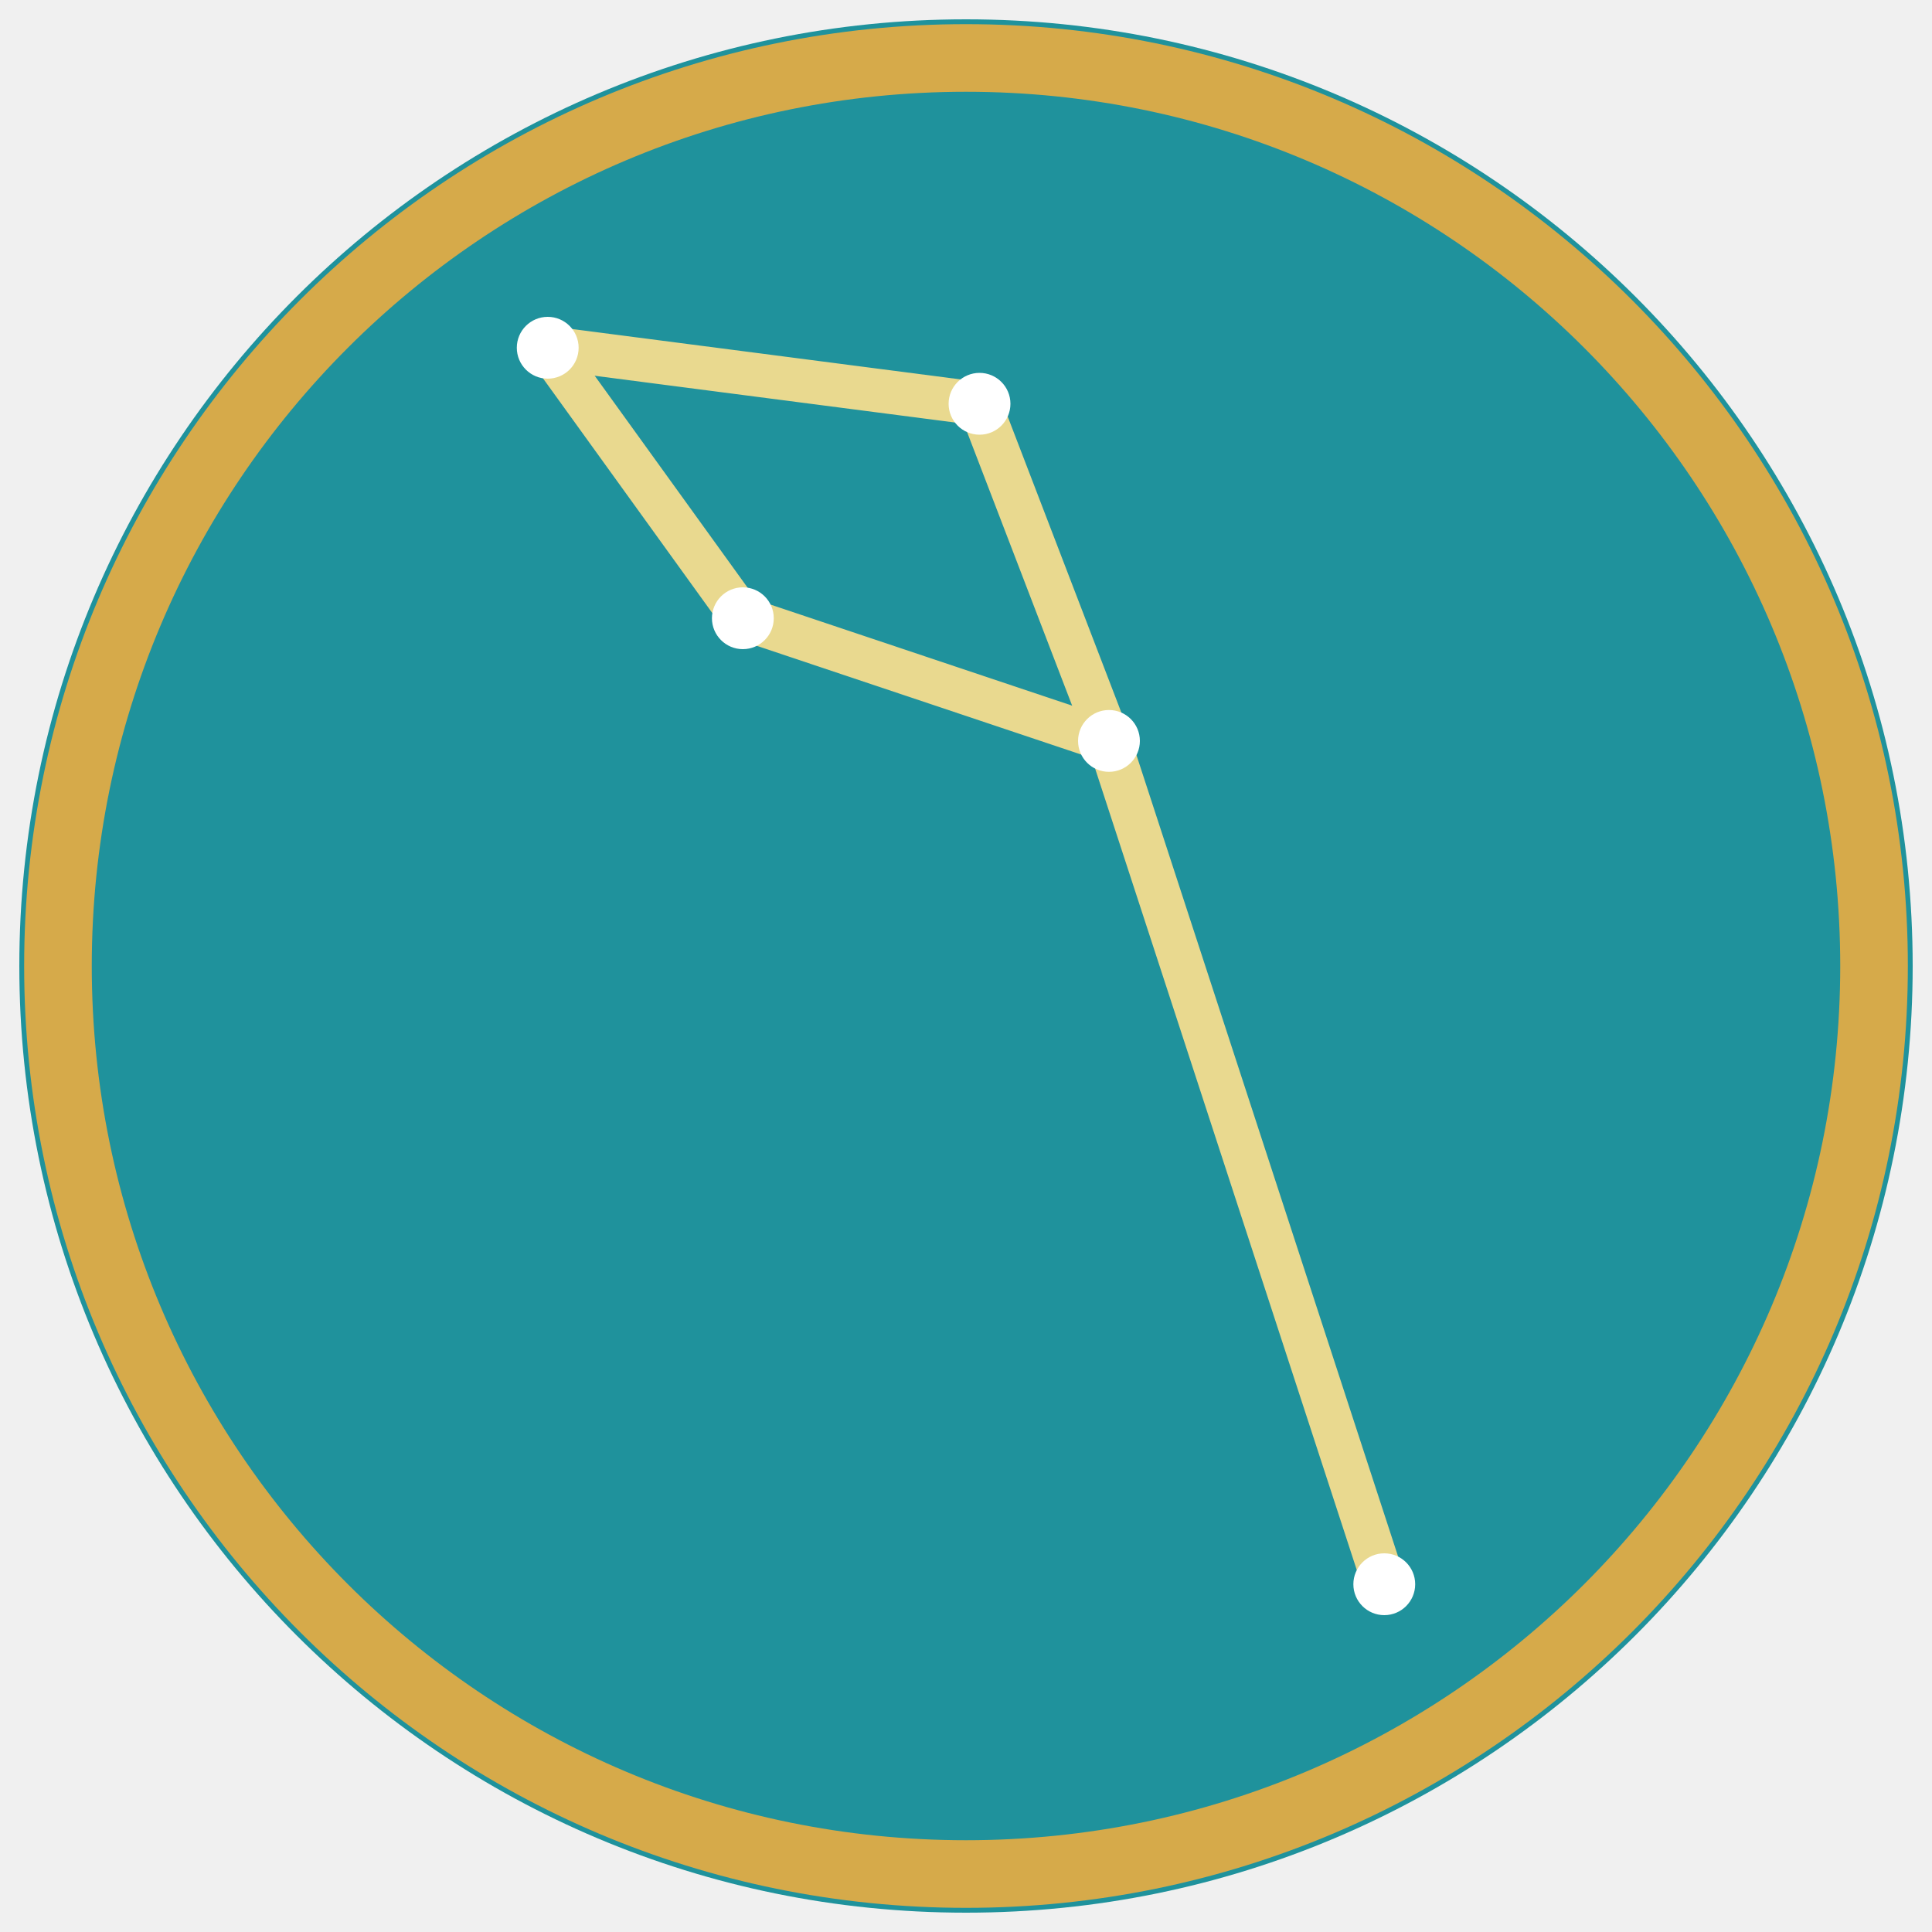
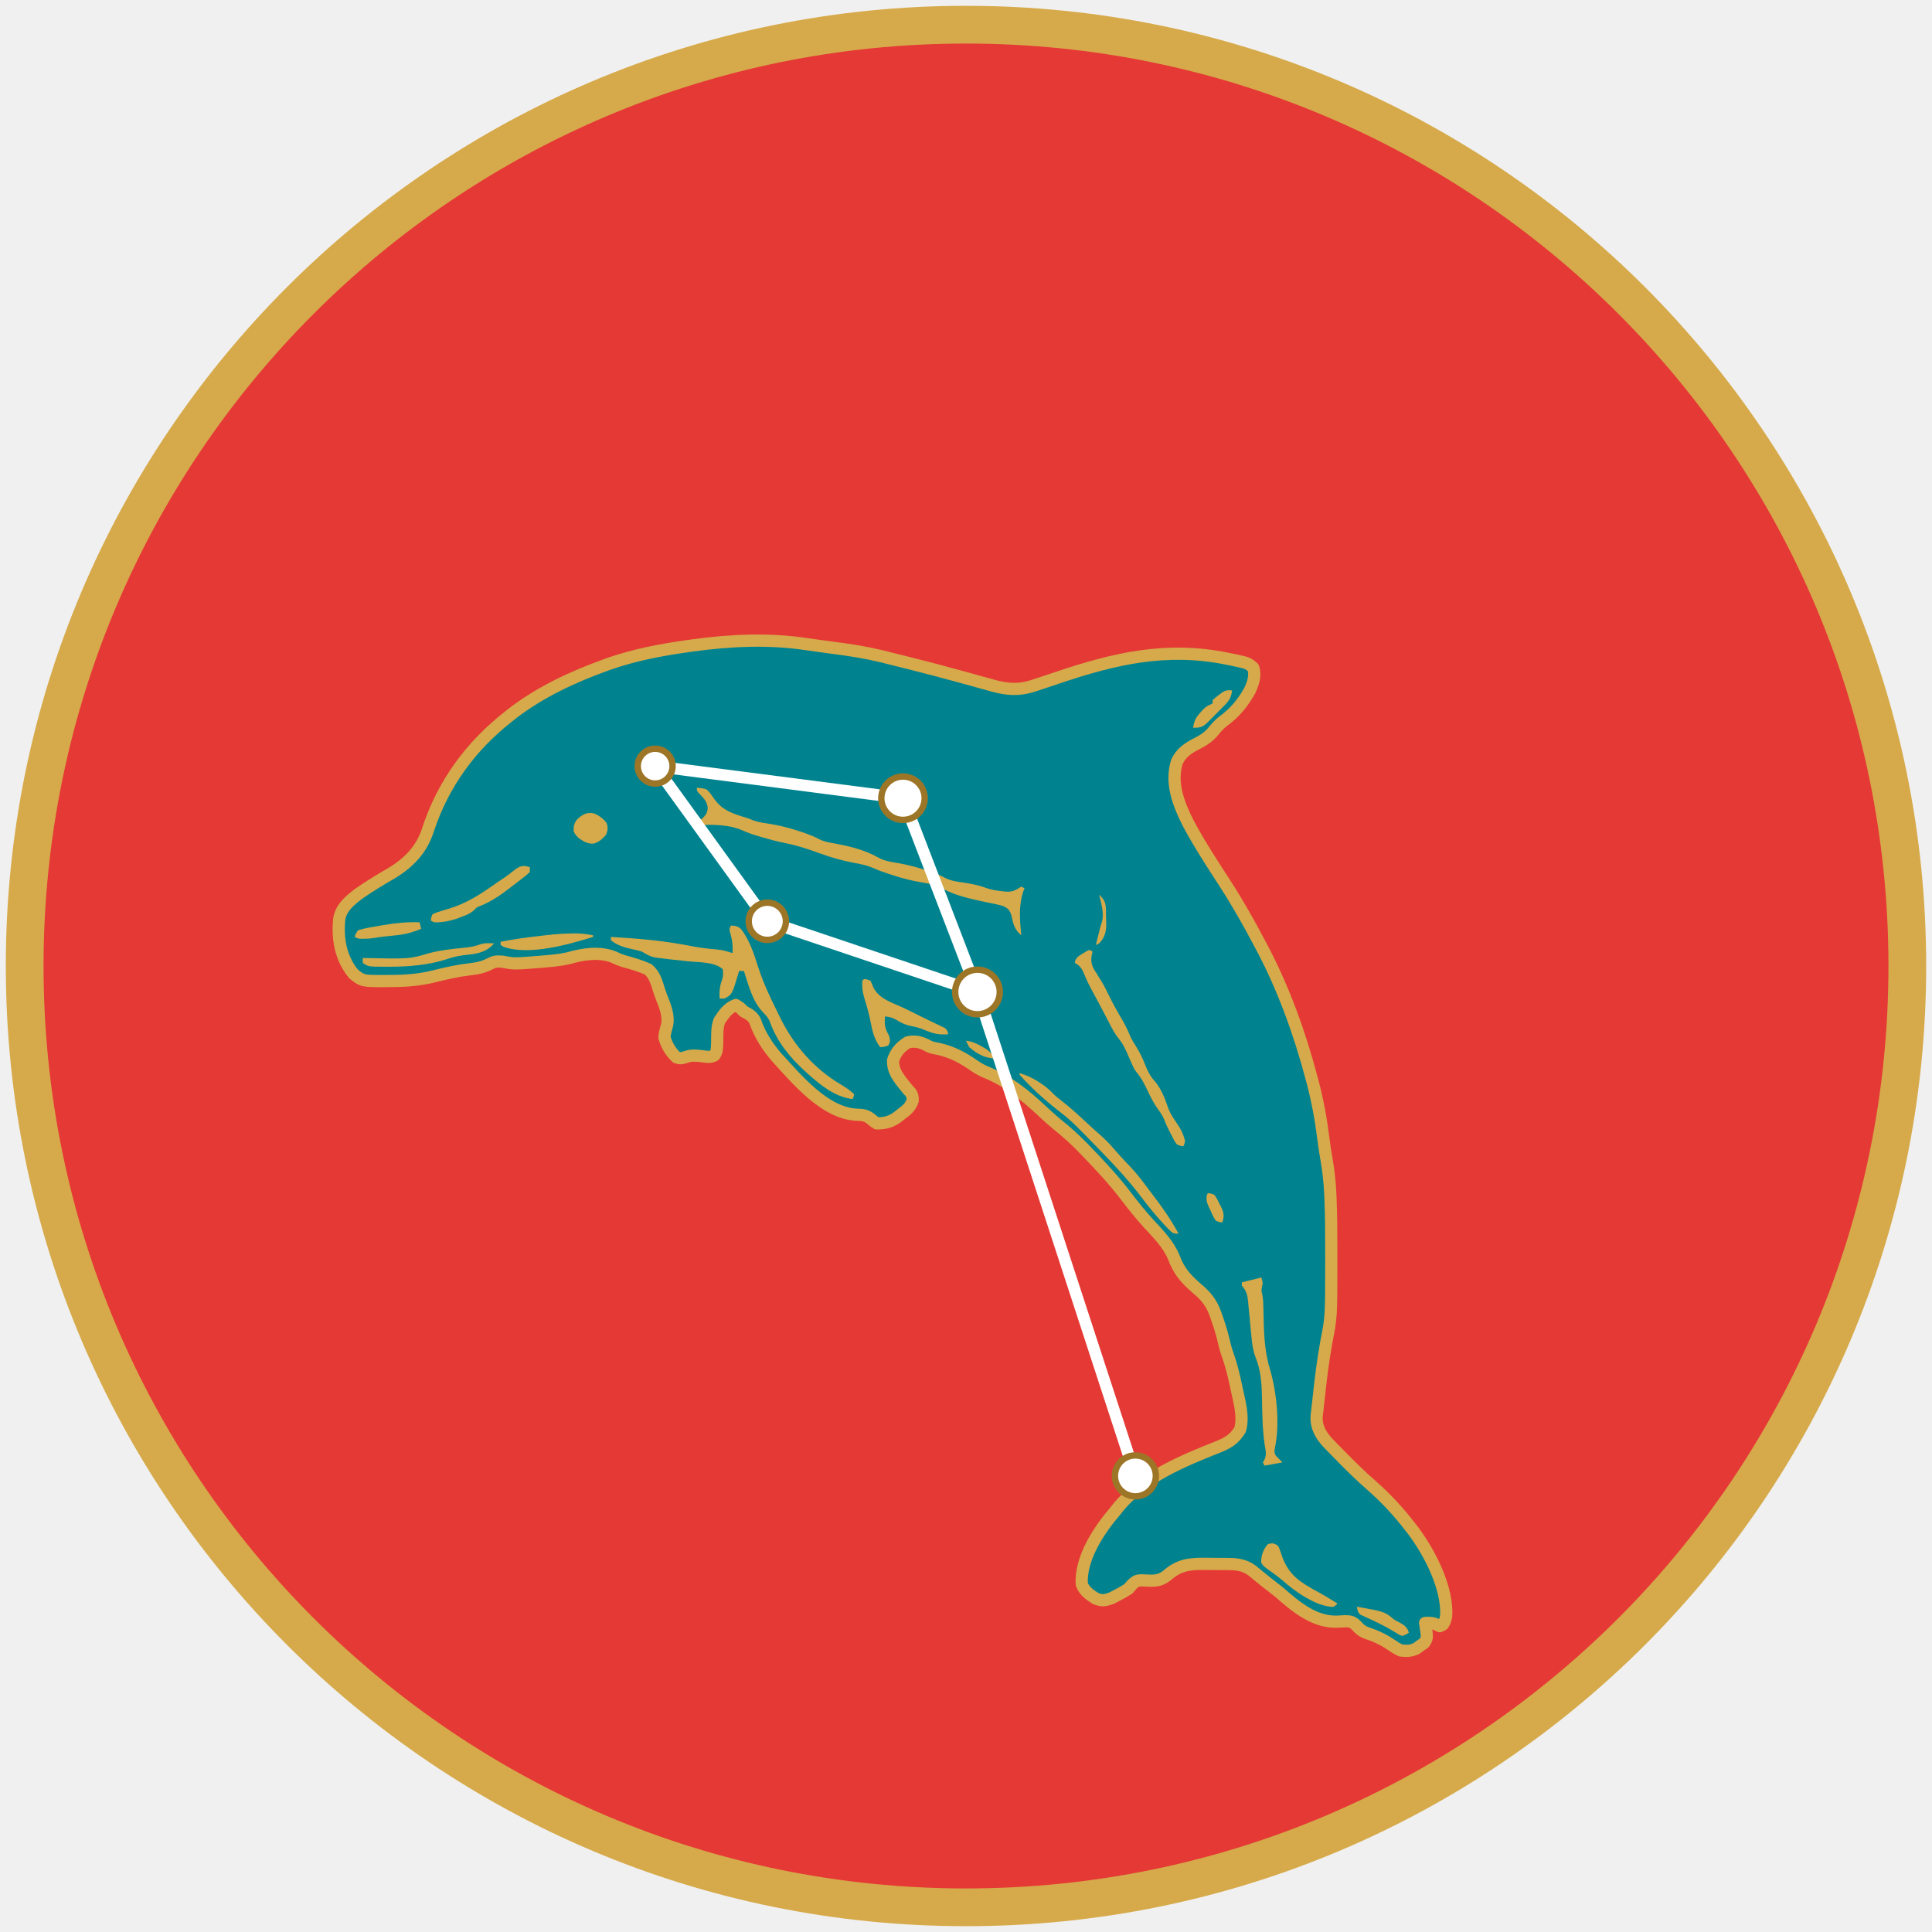
- <svg xmlns="http://www.w3.org/2000/svg" viewBox="0 0 200 200" role="img" aria-label="Aqua Delphinus mission mark">
-   <circle cx="100" cy="100" r="98" fill="#1f929c" />
-   <circle cx="100" cy="100" r="94" fill="none" stroke="#d6aa4a" stroke-width="7" />
-   <g stroke="#f3dc8f" stroke-width="4.5" stroke-linecap="round" opacity="0.95">
-     <line x1="143.3" y1="164.0" x2="114.8" y2="76.7" />
-     <line x1="114.8" y1="76.7" x2="101.4" y2="41.8" />
-     <line x1="101.4" y1="41.8" x2="56.7" y2="36.0" />
-     <line x1="56.7" y1="36.0" x2="76.9" y2="64.0" />
-     <line x1="76.9" y1="64.0" x2="114.8" y2="76.7" />
+ <svg xmlns="http://www.w3.org/2000/svg" viewBox="16.729 16.729 66.542 66.542" role="img" aria-label="Aqua Delphinus mission image">
+   <defs>
+     <clipPath id="mi-aqua-delphinus">
+       <circle cx="50.0" cy="50.0" r="32.671" />
+     </clipPath>
+   </defs>
+   <g clip-path="url(#mi-aqua-delphinus)">
+     <g>
+       <path fill-rule="evenodd" fill="#d6aa4a" d="M43.800 1.750 a6.2 6.2 0 1 0 12.4 0 a6.2 6.2 0 1 0 -12.4 0 Z M46.600 1.750 a3.4 3.4 0 1 1 6.8 0 a3.4 3.4 0 1 1 -6.8 0 Z" />
+       <path fill="#d6aa4a" d="M 44.207 3.960 L 44.252 4.095 L 44.285 4.233 L 44.305 4.374 L 44.312 4.516 L 44.307 4.658 L 44.290 4.799 L 44.260 4.937 L 44.217 5.073 L 44.163 5.204 L 44.098 5.330 L 44.021 5.450 L 43.935 5.563 L 43.838 5.667 L 43.733 5.762 L 43.620 5.848 L 43.499 5.923 L 43.373 5.988 L 43.241 6.041 L 43.105 6.081 L 42.966 6.110 L 42.966 6.110 L 43.082 6.092 L 43.199 6.073 L 43.315 6.056 L 43.432 6.038 L 43.549 6.021 L 43.665 6.004 L 43.782 5.987 L 43.899 5.971 L 44.016 5.955 L 44.133 5.939 L 44.250 5.923 L 44.367 5.908 L 44.484 5.894 L 44.601 5.879 L 44.718 5.865 L 44.835 5.851 L 44.953 5.837 L 45.070 5.824 L 45.187 5.811 L 45.304 5.799 L 45.304 5.799 L 45.235 5.717 L 45.167 5.633 L 45.100 5.549 L 45.035 5.463 L 44.971 5.377 L 44.909 5.289 L 44.848 5.200 L 44.789 5.110 L 44.732 5.019 L 44.676 4.927 L 44.622 4.834 L 44.569 4.740 L 44.518 4.646 L 44.468 4.550 L 44.421 4.454 L 44.374 4.356 L 44.330 4.258 L 44.287 4.160 L 44.246 4.060 L 44.207 3.960 Z M 55.793 3.960 L 55.748 4.095 L 55.715 4.233 L 55.695 4.374 L 55.688 4.516 L 55.693 4.658 L 55.710 4.799 L 55.740 4.937 L 55.783 5.073 L 55.837 5.204 L 55.902 5.330 L 55.979 5.450 L 56.065 5.563 L 56.162 5.667 L 56.267 5.762 L 56.380 5.848 L 56.501 5.923 L 56.627 5.988 L 56.759 6.041 L 56.895 6.081 L 57.034 6.110 L 57.034 6.110 L 56.918 6.092 L 56.801 6.073 L 56.685 6.056 L 56.568 6.038 L 56.451 6.021 L 56.335 6.004 L 56.218 5.987 L 56.101 5.971 L 55.984 5.955 L 55.867 5.939 L 55.750 5.923 L 55.633 5.908 L 55.516 5.894 L 55.399 5.879 L 55.282 5.865 L 55.165 5.851 L 55.047 5.837 L 54.930 5.824 L 54.813 5.811 L 54.696 5.799 L 54.696 5.799 L 54.765 5.717 L 54.833 5.633 L 54.900 5.549 L 54.965 5.463 L 55.029 5.377 L 55.091 5.289 L 55.152 5.200 L 55.211 5.110 L 55.268 5.019 L 55.324 4.927 L 55.378 4.834 L 55.431 4.740 L 55.482 4.646 L 55.532 4.550 L 55.579 4.454 L 55.626 4.356 L 55.670 4.258 L 55.713 4.160 L 55.754 4.060 L 55.793 3.960 Z" />
+       <circle cx="50.0" cy="50.0" r="44.45" fill="#d6aa4a" />
+       <circle cx="50.0" cy="50.0" r="40.894" fill="#00838f" />
+       <circle cx="50.0" cy="50.0" r="32.671" fill="#d6aa4a" />
+       <circle cx="50.0" cy="50.0" r="32.004" fill="#e53935" />
+     </g>
+     <defs>
+       <clipPath id="field">
+         <circle cx="50.0" cy="50.0" r="31.804" />
+       </clipPath>
+       <path id="topArc" d="M13.800 50.000 A36.200 36.200 0 0 1 86.200 50.000" fill="none" />
+       <path id="botArc" d="M11.950 50.000 A38.050 38.050 0 0 0 88.050 50.000" fill="none" />
+     </defs>
+     <g clip-path="url(#field)">
+       <g transform="translate(17.996 17.996) scale(0.05586)" fill="#00838f" fill-rule="evenodd" stroke="#d6aa4a" stroke-width="7.52" stroke-linejoin="round">
+         <path d="M0 0 C2.93 0.44 5.87 0.83 8.8 1.22 C11.89 1.63 14.98 2.05 18.06 2.47 C19.59 2.68 21.11 2.89 22.64 3.09 C33.25 4.52 43.43 6.66 53.77 9.42 C56.38 10.07 58.98 10.71 61.59 11.35 C73.18 14.25 84.74 17.29 96.25 20.48 C96.9 20.66 97.55 20.84 98.22 21.02 C101.48 21.92 104.73 22.83 107.99 23.74 C108.59 23.9 108.59 23.9 111.61 24.74 C112.68 25.04 113.75 25.34 114.85 25.65 C123.11 27.82 130.28 28.4 138.52 25.76 C139.1 25.58 139.1 25.58 141.99 24.66 C146.04 23.33 150.08 21.97 154.12 20.61 C189.6 8.64 221.37 1.32 258.65 8.85 C259.68 9.06 260.71 9.26 261.77 9.47 C271.44 11.53 271.44 11.53 274.77 14.42 C276.43 19.17 274.77 24.04 272.71 28.42 C268.31 36.37 263.31 42.31 255.96 47.66 C253.73 49.45 252.07 51.32 250.27 53.54 C247.25 57.18 244.17 59.13 239.98 61.27 C234.68 64.02 230.34 66.85 227.77 72.42 C223.62 85.66 228.85 98.7 234.77 110.42 C241.72 123.4 249.8 135.73 257.79 148.08 C265.39 159.88 272.23 172 278.77 184.42 C279.14 185.11 279.52 185.81 279.9 186.53 C293.46 212.1 303.36 239.48 310.77 267.42 C311 268.28 311.23 269.14 311.47 270.03 C314.51 281.64 316.62 293.17 318.09 305.08 C318.6 309.23 319.25 313.34 319.97 317.46 C321.25 324.83 322.05 332.09 322.35 339.57 C322.39 340.52 322.43 341.46 322.47 342.44 C322.86 352.15 322.93 361.86 322.9 371.57 C322.9 374.48 322.9 377.39 322.91 380.29 C322.93 414.71 322.93 414.71 319.9 430.1 C317.77 441.87 316.32 453.67 315.08 465.56 C314.88 467.45 314.66 469.34 314.44 471.23 C314.34 472.11 314.24 472.99 314.14 473.89 C314.05 474.66 313.95 475.43 313.86 476.21 C313.61 482.64 316.34 487.26 320.46 491.98 C322.21 493.81 323.98 495.62 325.77 497.42 C327.06 498.73 328.35 500.05 329.64 501.36 C335.56 507.36 341.49 513.23 347.87 518.74 C356.68 526.48 364.66 535.1 371.77 544.42 C372.38 545.19 372.98 545.96 373.6 546.76 C383.81 560.52 394.83 581.81 393.77 599.42 C392.96 602.48 392.96 602.48 391.77 604.42 C391.11 604.75 390.45 605.08 389.77 605.42 C389.18 605.11 388.58 604.8 387.96 604.48 C385.39 603.23 383.6 603.34 380.77 603.42 C380.89 604.09 381.01 604.77 381.13 605.46 C382.19 612.79 382.19 612.79 380.15 615.85 C379.37 616.37 378.58 616.88 377.77 617.42 C377.01 617.99 376.25 618.57 375.46 619.17 C371.95 620.8 369.63 620.74 365.77 620.42 C362.63 618.81 362.63 618.81 359.52 616.67 C354.58 613.37 349.83 611.22 344.17 609.42 C341.59 608.34 340.44 607.22 338.59 605.17 C336.04 602.71 335.01 602.42 331.39 602.35 C330.07 602.43 328.75 602.52 327.4 602.6 C312.84 603.44 301.18 593.58 290.77 584.42 C289.26 583.22 287.74 582.03 286.21 580.85 C283.83 579.03 281.49 577.18 279.17 575.27 C278.3 574.56 277.42 573.84 276.52 573.1 C275.74 572.45 274.95 571.79 274.13 571.11 C269.32 567.65 264.94 567.1 259.13 567.08 C258.4 567.07 257.67 567.07 256.92 567.06 C255.38 567.05 253.85 567.04 252.31 567.04 C249.98 567.04 247.65 567 245.32 566.97 C235.77 566.89 229.11 567.51 221.71 574.1 C217.74 577.23 214.5 577.57 209.5 577.29 C203.3 576.97 203.3 576.97 200.15 579.67 C199.37 580.57 198.58 581.48 197.77 582.42 C195.44 583.89 193.22 585.18 190.77 586.42 C189.6 587.01 188.42 587.61 187.21 588.23 C183.24 589.6 181.72 589.86 177.77 588.42 C174.07 586.14 170.58 583.7 169.09 579.48 C168.09 563.45 179.92 545.85 189.77 534.42 C190.3 533.74 190.83 533.07 191.38 532.37 C206.64 513.49 231.89 503.3 253.77 494.6 C259.67 492.17 263.31 489.82 266.71 484.23 C269.02 475.93 266.21 466.8 264.46 458.54 C264.24 457.48 264.02 456.42 263.79 455.33 C262.44 449.06 260.87 443.01 258.66 436.98 C257.71 434.23 257.05 431.5 256.4 428.67 C255.19 423.67 253.65 418.87 251.9 414.04 C251.78 413.71 251.78 413.71 251.19 412.02 C248.83 405.7 245.14 401.33 239.9 397.04 C233.26 391.31 228.85 386.27 225.84 377.98 C222.47 369.89 216.19 363.52 210.31 357.19 C205.36 351.77 200.77 346.05 196.33 340.21 C188.78 330.32 180.43 321.35 171.77 312.42 C171.52 312.15 171.52 312.15 170.26 310.84 C165.04 305.39 159.58 300.53 153.69 295.83 C150.44 293.14 147.35 290.3 144.27 287.42 C133.48 277.34 123.27 269.13 109.53 263.6 C106.3 262.21 103.61 260.48 100.77 258.42 C93.49 253.58 86.77 250.49 78.12 248.95 C75.77 248.42 75.77 248.42 72.65 246.79 C68.9 245 65.86 244.55 61.77 245.42 C57.23 248.33 54.52 251.29 52.77 256.42 C52.34 263.84 57.42 268.89 61.77 274.42 C62.07 274.74 62.07 274.74 63.59 276.37 C64.77 278.42 64.77 278.42 64.84 281.33 C63.44 285.38 61.05 287.28 57.71 289.73 C57.16 290.17 56.61 290.61 56.05 291.07 C51.69 294.37 48.26 295.33 42.77 295.42 C41.02 294.32 41.02 294.32 39.52 293.04 C36.36 290.4 34.25 290.13 30.15 290.04 C10.52 289.11 -6.86 267.91 -19.23 254.42 C-25 247.64 -29.37 240.85 -32.31 232.4 C-33.79 229.2 -36.19 228.02 -39.23 226.42 C-40.07 225.61 -40.92 224.81 -41.79 223.98 C-42.19 223.72 -42.19 223.72 -44.23 222.42 C-49.01 224.17 -51.56 227.92 -54.31 232.04 C-55.94 236.27 -55.63 240.82 -55.7 245.3 C-55.9 250.85 -55.9 250.85 -57.4 253.47 C-60.09 254.86 -62.01 254.4 -64.98 253.98 C-68.74 253.54 -71.59 253.22 -75.16 254.54 C-78.23 255.42 -78.23 255.42 -80.85 254.67 C-84.54 251.17 -86.77 247.29 -88.23 242.42 C-88.05 239.96 -87.51 237.91 -86.8 235.56 C-85.11 229.21 -87.93 223.01 -90.19 217.16 C-91.14 214.64 -91.95 212.12 -92.73 209.54 C-93.99 205.8 -95.26 203.14 -98.23 200.42 C-103.21 198.18 -108.38 196.73 -113.64 195.26 C-116.23 194.42 -116.23 194.42 -119.55 192.85 C-128.53 189.35 -138.62 191 -147.63 193.61 C-152.67 194.74 -157.71 195.17 -162.85 195.6 C-163.82 195.69 -164.78 195.77 -165.78 195.86 C-181.03 197.07 -181.03 197.07 -188.29 195.67 C-192.2 195.42 -193.01 195.57 -196.29 197.23 C-200.22 199.19 -203.61 199.87 -207.98 200.35 C-215.46 201.19 -222.61 202.82 -229.9 204.65 C-239.11 206.95 -247.75 207.6 -257.23 207.6 C-258.38 207.62 -259.53 207.63 -260.71 207.64 C-274.43 207.66 -274.43 207.66 -279.96 203.22 C-287.96 193.33 -289.99 181.49 -288.72 169.18 C-287.44 162 -281.76 157.62 -276.23 153.42 C-269.96 149.15 -263.56 145.17 -256.98 141.42 C-245.82 134.8 -237.74 126.36 -233.91 114.04 C-224.57 85.86 -207.63 62.69 -184.23 44.42 C-183.43 43.78 -182.64 43.15 -181.82 42.49 C-164.63 29.33 -144.63 20.02 -124.35 12.73 C-123.99 12.6 -123.99 12.6 -122.18 11.94 C-106.48 6.5 -90.14 3.38 -73.73 1.1 C-72.81 0.97 -71.89 0.85 -70.95 0.71 C-47.6 -2.51 -23.39 -3.63 0 0 Z " transform="translate(475.23,374.58)" />
+       </g>
+       <g transform="translate(17.996 17.996) scale(0.05586)" fill="#d6aa4a">
+         <path d="M0 0 C-0.51 4.19 -1.66 6.18 -4.61 9.17 C-4.97 9.54 -5.33 9.91 -5.7 10.29 C-6.47 11.06 -7.23 11.82 -8.01 12.59 C-9.18 13.75 -10.33 14.93 -11.48 16.11 C-17.67 22.36 -17.67 22.36 -21.55 23.02 C-21.95 23.01 -21.95 23.01 -24 23 C-23.47 18.96 -22.41 16.82 -19.69 13.81 C-19.09 13.14 -18.5 12.46 -17.89 11.77 C-16 10 -16 10 -13.77 8.89 C-13.48 8.74 -13.48 8.74 -12 8 C-12 7.34 -12 6.68 -12 6 C-10.39 4.49 -10.39 4.49 -8.25 2.88 C-7.55 2.34 -6.86 1.8 -6.14 1.24 C-3.83 -0.1 -2.62 -0.27 0 0 Z " transform="translate(737.00,403.00)" />
+         <path d="M0 0 C5.77 0.61 5.77 0.61 7.96 3.08 C8.97 4.46 9.95 5.85 10.94 7.25 C15.9 14.12 22.38 16.11 30.26 18.45 C32 19 32 19 34.5 20.07 C37.84 21.31 41.17 21.73 44.69 22.25 C51.22 23.31 57.41 24.89 63.69 27 C64.06 27.12 64.06 27.12 65.93 27.75 C69.11 28.86 72.13 30.01 75.09 31.6 C78.27 33.26 81.42 33.8 84.94 34.38 C94.17 36.06 103.73 38.43 111.94 43.12 C115.62 45.12 119.29 45.7 123.38 46.38 C129.66 47.42 135.59 48.97 141.62 51 C142.37 51.25 143.12 51.5 143.88 51.76 C147.06 52.85 150.06 53.98 153 55.59 C156.59 57.47 160.34 57.92 164.31 58.5 C168.94 59.24 173.36 59.94 177.75 61.62 C181.4 62.96 184.9 63.51 188.75 63.88 C189.29 63.94 189.84 64 190.4 64.06 C194.58 64.37 196.52 63.25 200 61 C200.66 61.33 201.32 61.66 202 62 C201.77 62.59 201.54 63.17 201.31 63.77 C198.26 72.88 199.11 81.54 200 91 C195.73 87.3 195.05 84.08 193.91 78.56 C192.77 75.35 192.01 74.58 189 73 C186.16 72.15 183.28 71.57 180.38 71 C178.75 70.66 177.12 70.32 175.5 69.97 C174.72 69.81 173.94 69.64 173.14 69.47 C165.97 67.89 158.18 65.83 151.7 62.29 C147.64 60.08 143.8 59.22 139.25 58.5 C132.97 57.41 127.05 56.03 121 54 C120.22 53.75 119.44 53.5 118.64 53.25 C115.23 52.15 111.95 50.98 108.69 49.5 C105.08 47.94 101.55 47.17 97.69 46.5 C90.25 45.1 83.22 43.18 76.1 40.58 C68.89 37.95 61.87 35.57 54.32 34.11 C49.49 33.16 44.79 31.89 40.06 30.5 C39.36 30.3 38.67 30.1 37.95 29.89 C34.65 28.91 31.49 27.82 28.35 26.42 C19.79 22.63 10.2 22.71 1 23 C1 22.34 1 21.68 1 21 C2.09 19.96 2.09 19.96 3.5 18.81 C5.53 16.82 6.45 15.49 6.69 12.62 C6.43 8.56 4.08 6.28 1.31 3.48 C0 2 0 2 0 0 Z " transform="translate(407.00,463.00)" />
+         <path d="M0 0 C3.12 1.46 5.38 3.17 7.44 5.94 C8.22 8.81 8.09 10.2 7 13 C4.91 15.49 2.64 17.51 -0.52 18.45 C-4.23 18.73 -6.73 17.26 -9.7 15.17 C-11.14 13.87 -12.08 12.71 -13 11 C-13 7.78 -12.82 6.02 -10.8 3.5 C-7.48 0.43 -4.51 -1.27 0 0 Z " transform="translate(344.00,479.00)" />
+         <path d="M0 0 C0 0.99 0 1.98 0 3 C-1.47 4.41 -2.88 5.6 -4.5 6.81 C-4.95 7.16 -5.41 7.51 -5.88 7.87 C-6.81 8.59 -7.74 9.3 -8.67 10 C-9.85 10.88 -11.01 11.78 -12.16 12.68 C-18.19 17.31 -24.28 21.6 -31.46 24.23 C-33 25 -33 25 -34.32 26.42 C-36.63 28.6 -39.12 29.52 -42.06 30.62 C-42.35 30.73 -42.35 30.73 -43.8 31.29 C-48.78 33.09 -53.66 34.15 -59 34 C-59.66 33.67 -60.32 33.34 -61 33 C-60.84 31.12 -60.84 31.12 -60 29 C-58.12 28.11 -56.55 27.54 -54.56 27 C-53.47 26.67 -52.37 26.34 -51.27 26 C-51 25.92 -51 25.92 -49.6 25.5 C-39.78 22.44 -31.66 17.57 -23.35 11.66 C-21.54 10.38 -19.73 9.14 -17.88 7.94 C-14.74 5.88 -11.79 3.58 -8.83 1.27 C-5.54 -1.01 -3.82 -1.19 0 0 Z " transform="translate(304.00,512.00)" />
+         <path d="M0 0 C2.75 2.51 3.83 4.19 4.18 7.9 C4.24 10.2 4.28 12.51 4.31 14.81 C4.33 15.21 4.33 15.21 4.4 17.22 C4.46 22.47 3.76 26.15 0 30 C-0.66 30.33 -1.32 30.66 -2 31 C-1.52 29.06 -1.04 27.12 -0.56 25.19 C-0.43 24.64 -0.29 24.09 -0.15 23.53 C-0.09 23.26 -0.09 23.26 0.25 21.92 C0.37 21.43 0.49 20.94 0.61 20.44 C0.89 19.42 1.2 18.41 1.54 17.41 C3.38 11.8 1.4 5.5 0 0 Z " transform="translate(655.00,529.00)" />
+         <path d="M0 0 C0.16 0.66 0.16 0.66 1 4 C-4.54 6.36 -9.64 7.58 -15.62 8.12 C-17.08 8.27 -18.53 8.42 -19.98 8.57 C-20.32 8.6 -20.32 8.6 -22.06 8.78 C-23.81 8.98 -25.52 9.24 -27.26 9.55 C-29.65 9.94 -31.84 10.13 -34.25 10.12 C-34.58 10.13 -34.58 10.13 -36.27 10.13 C-38 10 -38 10 -40 9 C-39.39 7.1 -39.39 7.1 -38 5 C-35.83 4.23 -33.99 3.76 -31.75 3.38 C-31.44 3.32 -31.44 3.32 -29.87 3.02 C-27.92 2.66 -25.96 2.32 -24 2 C-23.38 1.89 -22.77 1.79 -22.13 1.68 C-14.7 0.42 -7.55 -0.31 0 0 Z " transform="translate(236.00,546.00)" />
+         <path d="M0 0 C0.52 -0 1.03 -0.01 1.57 -0.01 C5.16 0.02 8.51 0.49 12.02 1.15 C12.02 1.48 12.02 1.81 12.02 2.15 C-3.05 6.82 -27.63 13.83 -43.1 8.27 C-43.72 7.9 -44.34 7.53 -44.98 7.15 C-44.98 6.49 -44.98 5.83 -44.98 5.15 C-37.45 3.67 -29.94 2.56 -22.33 1.72 C-20.61 1.52 -18.89 1.32 -17.18 1.12 C-11.45 0.46 -5.77 0.02 0 0 Z " transform="translate(330.98,552.85)" />
+         <path d="M0 0 C2.57 0.07 4.36 0.4 6.27 2.2 C11.42 8.93 14.16 17.23 16.67 25.23 C19.6 34.5 23.61 43.13 27.93 51.83 C28.62 53.24 29.31 54.65 29.99 56.07 C38.51 73.65 51.11 88.14 67.91 98.1 C70.85 99.87 73.51 101.62 76 104 C75.63 105.62 75.63 105.62 75 107 C63.84 105.57 55.13 98.32 47 91 C46.57 90.62 46.15 90.24 45.71 89.84 C36.32 81.32 28.14 71.28 23.98 59.21 C22.87 56.71 21.54 55.25 19.62 53.31 C13.2 46.55 10.85 36.7 8 28 C7.01 28 6.02 28 5 28 C4.77 28.81 4.54 29.62 4.3 30.45 C0.7 42.47 0.7 42.47 -4 45 C-4.99 45 -5.98 45 -7 45 C-7.23 40.75 -6.95 37.4 -5.45 33.41 C-4.75 31.21 -4.75 29.28 -5 27 C-9.75 22.25 -20.37 22.7 -26.81 22 C-39 20.68 -39 20.68 -43.81 20.06 C-44.37 20 -44.92 19.94 -45.5 19.87 C-49.31 19.36 -51.76 17.99 -55 16 C-56.98 15.44 -58.87 14.97 -60.88 14.56 C-65.6 13.49 -70.26 12.26 -74 9 C-74 8.34 -74 7.68 -74 7 C-57.44 7.95 -41.07 9.36 -24.77 12.59 C-19.33 13.66 -13.98 14.35 -8.45 14.75 C-5.12 15.09 -2.17 15.94 1 17 C1.27 12.25 0.71 8.26 -0.66 3.7 C-1 2 -1 2 0 0 Z " transform="translate(428.00,548.00)" />
+         <path d="M0 0 C0.3 0.01 0.3 0.01 1.8 0.05 C2.02 0.07 2.02 0.07 3.12 0.12 C-1.58 5.36 -6.49 6.39 -13.31 7.12 C-17.49 7.58 -21.28 8.16 -25.24 9.58 C-37.1 13.52 -49.54 14.52 -61.94 14.5 C-62.51 14.5 -63.07 14.5 -63.66 14.5 C-74.48 14.5 -74.48 14.5 -77.88 12.12 C-77.88 11.13 -77.88 10.14 -77.88 9.12 C-77.5 9.13 -77.5 9.13 -75.62 9.17 C-48.98 9.69 -48.98 9.69 -36.88 6.12 C-30.09 4.35 -23.32 3.55 -16.34 2.91 C-12.95 2.58 -9.79 2.21 -6.57 1.07 C-4.14 0.22 -2.53 -0.1 0 0 Z " transform="translate(278.88,558.88)" />
+         <path d="M0 0 C0.66 0.33 1.32 0.66 2 1 C1.94 1.21 1.94 1.21 1.66 2.3 C0.72 6.71 1.11 9.14 3.45 12.98 C3.82 13.55 4.18 14.11 4.56 14.69 C5.32 15.92 6.07 17.15 6.82 18.39 C7.19 19 7.56 19.6 7.95 20.23 C9.45 22.75 10.73 25.36 12 28 C14.5 33.15 17.28 38.1 20.2 43.02 C22.17 46.39 23.79 49.78 25.29 53.39 C26.28 55.63 27.55 57.63 28.88 59.69 C31.22 63.41 32.97 67.16 34.56 71.25 C36.13 75.24 37.81 78.32 40.74 81.45 C44.37 85.92 46.59 91.66 48.44 97.06 C49.55 100.24 51.08 102.74 53 105.5 C55.69 109.38 58.06 113.32 59 118 C58.57 119.73 58.57 119.73 58 121 C56.23 120.89 56.23 120.89 54 120 C52.49 118.07 51.46 115.94 50.38 113.75 C50.08 113.18 49.78 112.6 49.47 112.01 C48.2 109.54 47.05 107.13 46.1 104.52 C45.11 102.25 44.09 100.66 42.63 98.7 C39.88 94.97 37.91 91.05 35.94 86.88 C33.92 82.6 31.99 78.78 28.91 75.18 C27.33 73.14 26.46 70.93 25.44 68.56 C25.01 67.59 24.58 66.62 24.16 65.65 C23.77 64.78 23.39 63.9 23 63 C21.65 60.01 20.31 57.36 18.18 54.83 C15.51 51.54 13.68 47.88 11.75 44.12 C10.96 42.61 10.17 41.09 9.38 39.57 C8.98 38.81 8.59 38.04 8.18 37.26 C7.06 35.12 5.93 32.99 4.78 30.87 C-1 20.17 -1 20.17 -3.25 14.75 C-4.65 11.44 -5.82 9.7 -9 8 C-8.57 5.74 -8.05 5.04 -6.22 3.58 C-5.51 3.14 -4.8 2.7 -4.06 2.25 C-3.35 1.8 -2.64 1.35 -1.91 0.89 C-1.28 0.6 -0.65 0.3 0 0 Z " transform="translate(649.00,563.00)" />
+         <path d="M0 0 C1.95 0.18 1.95 0.18 4 1 C4.92 2.79 4.92 2.79 5.75 5.06 C9.28 11.96 16.22 14.11 23 17.11 C25.76 18.34 28.44 19.69 31.12 21.06 C34.34 22.69 37.57 24.27 40.82 25.82 C41.46 26.13 42.1 26.44 42.77 26.76 C44.02 27.37 45.28 27.96 46.55 28.55 C47.11 28.83 47.68 29.1 48.26 29.39 C48.77 29.63 49.27 29.87 49.79 30.11 C51.32 31.23 51.57 32.19 52 34 C46.09 34.59 41.92 33.38 36.52 31.01 C34.1 30.04 31.87 29.48 29.31 29 C25.54 28.26 22.81 26.92 19.57 24.89 C17.39 23.66 15.48 23.3 13 23 C12.7 26.8 12.63 29.75 14.56 33.12 C15.83 35.39 16 36.05 16 38.81 C15.67 39.53 15.34 40.26 15 41 C12.44 41.81 12.44 41.81 10 42 C6.45 37.21 5.25 32.36 4.15 26.63 C3.17 21.57 1.83 16.7 0.27 11.79 C-0.87 8.06 -1.26 4.91 -1 1 C-0.67 0.67 -0.34 0.34 0 0 Z " transform="translate(510.00,581.00)" />
+         <path d="M0 0 C3.93 0.58 6.74 1.77 10.12 3.81 C10.97 4.31 11.82 4.82 12.7 5.33 C15.02 7.01 16.42 8.62 18 11 C11.52 10.72 6.89 8.25 2 4 C0.74 1.8 0.74 1.8 0 0 Z " transform="translate(573.00,619.00)" />
+         <path d="M0 0 C4.29 1.28 7.82 2.86 11.56 5.31 C12.05 5.63 12.53 5.94 13.03 6.26 C15.9 8.15 18.35 10.1 20.66 12.65 C22.46 14.47 24.48 15.99 26.5 17.56 C31.9 21.79 36.88 26.43 41.89 31.11 C44.14 33.21 46.42 35.26 48.75 37.28 C52.49 40.51 55.8 43.89 58.98 47.67 C60.57 49.53 62.22 51.33 63.89 53.11 C64.41 53.67 64.93 54.23 65.47 54.8 C66.5 55.9 67.53 56.99 68.56 58.08 C71.8 61.54 74.7 65.15 77.5 68.96 C78.96 70.95 80.46 72.91 81.96 74.86 C87.91 82.62 93.36 90.38 98 99 C94.71 99 94.22 98.58 91.99 96.36 C91.63 95.97 91.26 95.59 90.88 95.19 C90.48 94.78 90.09 94.38 89.68 93.96 C84.22 88.26 79.32 82.07 74.55 75.79 C67.01 65.9 58.67 56.89 50 48 C49.8 47.8 49.8 47.8 48.82 46.78 C31.68 29.17 31.68 29.17 22.62 22.11 C14.67 15.85 6.73 8.56 0 1 C0 0.67 0 0.34 0 0 Z " transform="translate(606.00,639.00)" />
+         <path d="M0 0 C1.79 0.14 1.79 0.14 4 1 C5.42 2.76 6.34 4.71 7.31 6.75 C7.59 7.28 7.87 7.8 8.15 8.34 C9.9 11.91 10.25 14.07 9 18 C7.21 17.89 7.21 17.89 5 17 C3.56 15.05 2.65 12.91 1.69 10.69 C1.41 10.11 1.13 9.52 0.85 8.92 C-0.38 6.2 -1.08 4.59 -0.67 1.58 C-0.56 1.32 -0.56 1.32 0 0 Z " transform="translate(722.00,713.00)" />
+         <path d="M0 0 C1 3 1 3 0.5 5.44 C0 8 0 8 0.45 9.8 C1.12 12.48 1.19 15.09 1.25 17.84 C1.28 19 1.31 20.16 1.35 21.31 C1.39 23.11 1.44 24.91 1.48 26.7 C1.72 37 2.39 47.17 5.5 57.06 C9.59 71.38 11.51 90.69 8.34 105.33 C8 108 8 108 9 109.9 C9.47 110.39 9.95 110.87 10.44 111.38 C11.28 112.24 12.13 113.11 13 114 C11.18 114.33 11.18 114.33 2 116 C1.67 115.34 1.34 114.68 1 114 C1.33 113.43 1.65 112.86 1.99 112.27 C3.35 109.21 2.75 106.87 2.19 103.69 C0.67 93.87 0.6 84 0.43 74.09 C0.26 65.45 -0.23 57.36 -3.51 49.25 C-5.12 45.01 -5.68 40.98 -6.06 36.48 C-6.22 34.89 -6.38 33.29 -6.54 31.7 C-6.77 29.21 -7 26.73 -7.23 24.24 C-7.45 21.82 -7.7 19.4 -7.94 16.98 C-8 16.24 -8.06 15.5 -8.13 14.74 C-8.55 10.58 -9.16 8.23 -12 5 C-12 4.34 -12 3.68 -12 3 C-8.04 2.01 -4.08 1.02 0 0 Z " transform="translate(755.00,765.00)" />
+         <path d="M0 0 C2.54 1.07 2.54 1.07 3.39 2.45 C4.15 4.35 4.79 6.25 5.41 8.2 C9.75 20.05 17.09 24.3 27.8 30.11 C30.38 31.53 32.9 33.04 35.41 34.57 C36.22 35.05 37.02 35.54 37.84 36.04 C38.4 36.38 38.96 36.72 39.54 37.07 C37.54 39.07 37.54 39.07 35.85 39.17 C30.73 38.51 26.73 37.08 22.23 34.57 C21.58 34.22 20.93 33.86 20.26 33.5 C14.61 30.3 9.75 26.51 4.9 22.22 C3.44 20.99 1.93 19.87 0.38 18.75 C-0.13 18.36 -0.65 17.98 -1.18 17.58 C-2.18 16.84 -3.18 16.12 -4.2 15.43 C-5.58 14.37 -6.55 13.55 -7.46 12.07 C-7.79 7.7 -6.34 4.28 -3.79 0.82 C-2.46 0.07 -2.46 0.07 0 0 Z " transform="translate(762.46,928.93)" />
+         <path d="M0 0 C17.03 3.02 17.03 3.02 23 8 C24.2 8.66 25.41 9.3 26.62 9.94 C29.5 11.53 30.96 12.76 32 16 C30.26 17.13 30.26 17.13 28 18 C25.99 17.28 25.99 17.28 23.88 15.94 C20.61 13.97 17.36 12.12 13.94 10.44 C13.52 10.23 13.52 10.23 11.44 9.19 C9.85 8.41 8.24 7.66 6.62 6.94 C5.9 6.61 5.18 6.28 4.44 5.94 C3.8 5.66 3.16 5.38 2.5 5.09 C1 4 1 4 0.29 1.88 C0.24 1.57 0.24 1.57 0 0 Z " transform="translate(814.00,968.00)" />
+       </g>
+     </g>
+     <g stroke="#ffffff" stroke-width="0.4" stroke-linecap="round" fill="none">
+       <line x1="55.834" y1="67.561" x2="50.395" y2="50.895" />
+       <line x1="50.395" y1="50.895" x2="47.830" y2="44.221" />
+       <line x1="47.830" y1="44.221" x2="39.294" y2="43.116" />
+       <line x1="39.294" y1="43.116" x2="43.157" y2="48.460" />
+       <line x1="43.157" y1="48.460" x2="50.395" y2="50.895" />
+     </g>
+     <g fill="#ffffff" stroke="#9c7527" stroke-width="0.22">
+       <circle cx="55.834" cy="67.561" r="0.705" />
+       <circle cx="50.395" cy="50.895" r="0.768" />
+       <circle cx="47.830" cy="44.221" r="0.747" />
+       <circle cx="39.294" cy="43.116" r="0.600" />
+       <circle cx="43.157" cy="48.460" r="0.641" />
+     </g>
  </g>
-   <g fill="#ffffff">
-     <circle cx="143.3" cy="164.0" r="3.2" />
-     <circle cx="114.8" cy="76.7" r="3.2" />
-     <circle cx="101.4" cy="41.8" r="3.2" />
-     <circle cx="56.7" cy="36.0" r="3.2" />
-     <circle cx="76.9" cy="64.0" r="3.2" />
-   </g>
+   <circle cx="50.0" cy="50.0" r="32.421" fill="none" stroke="#d6aa4a" stroke-width="1.3" />
</svg>
